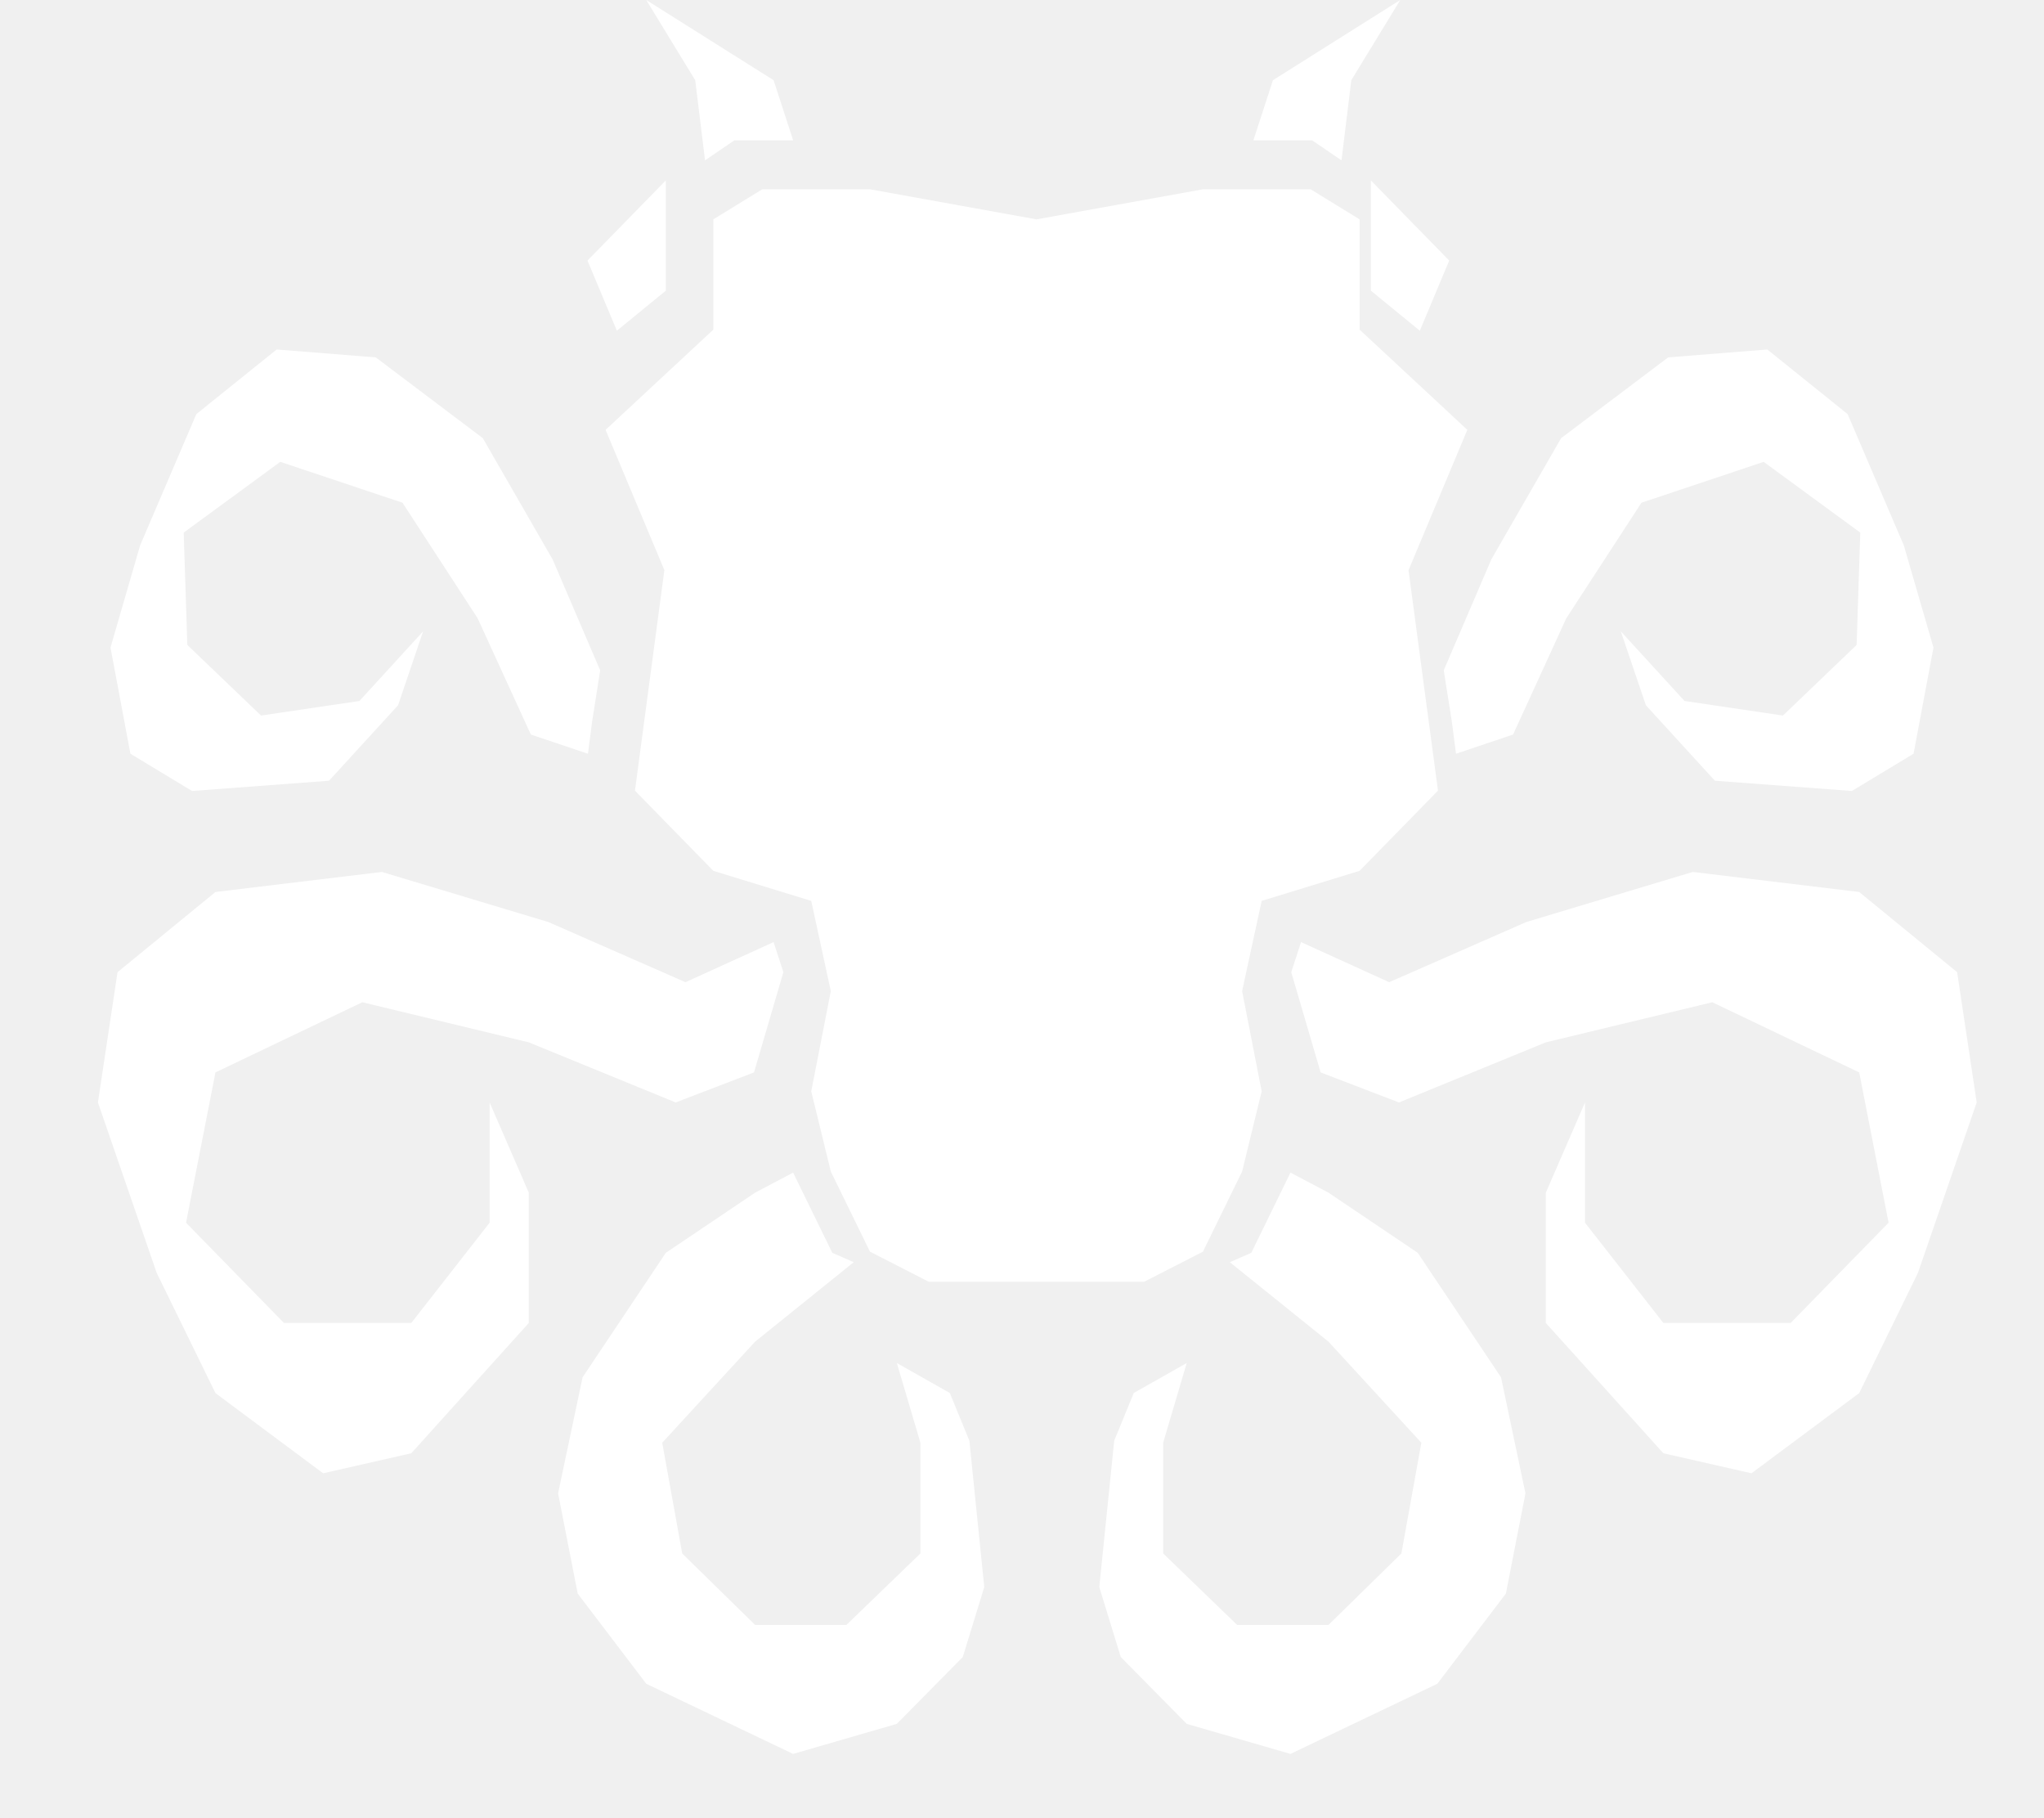
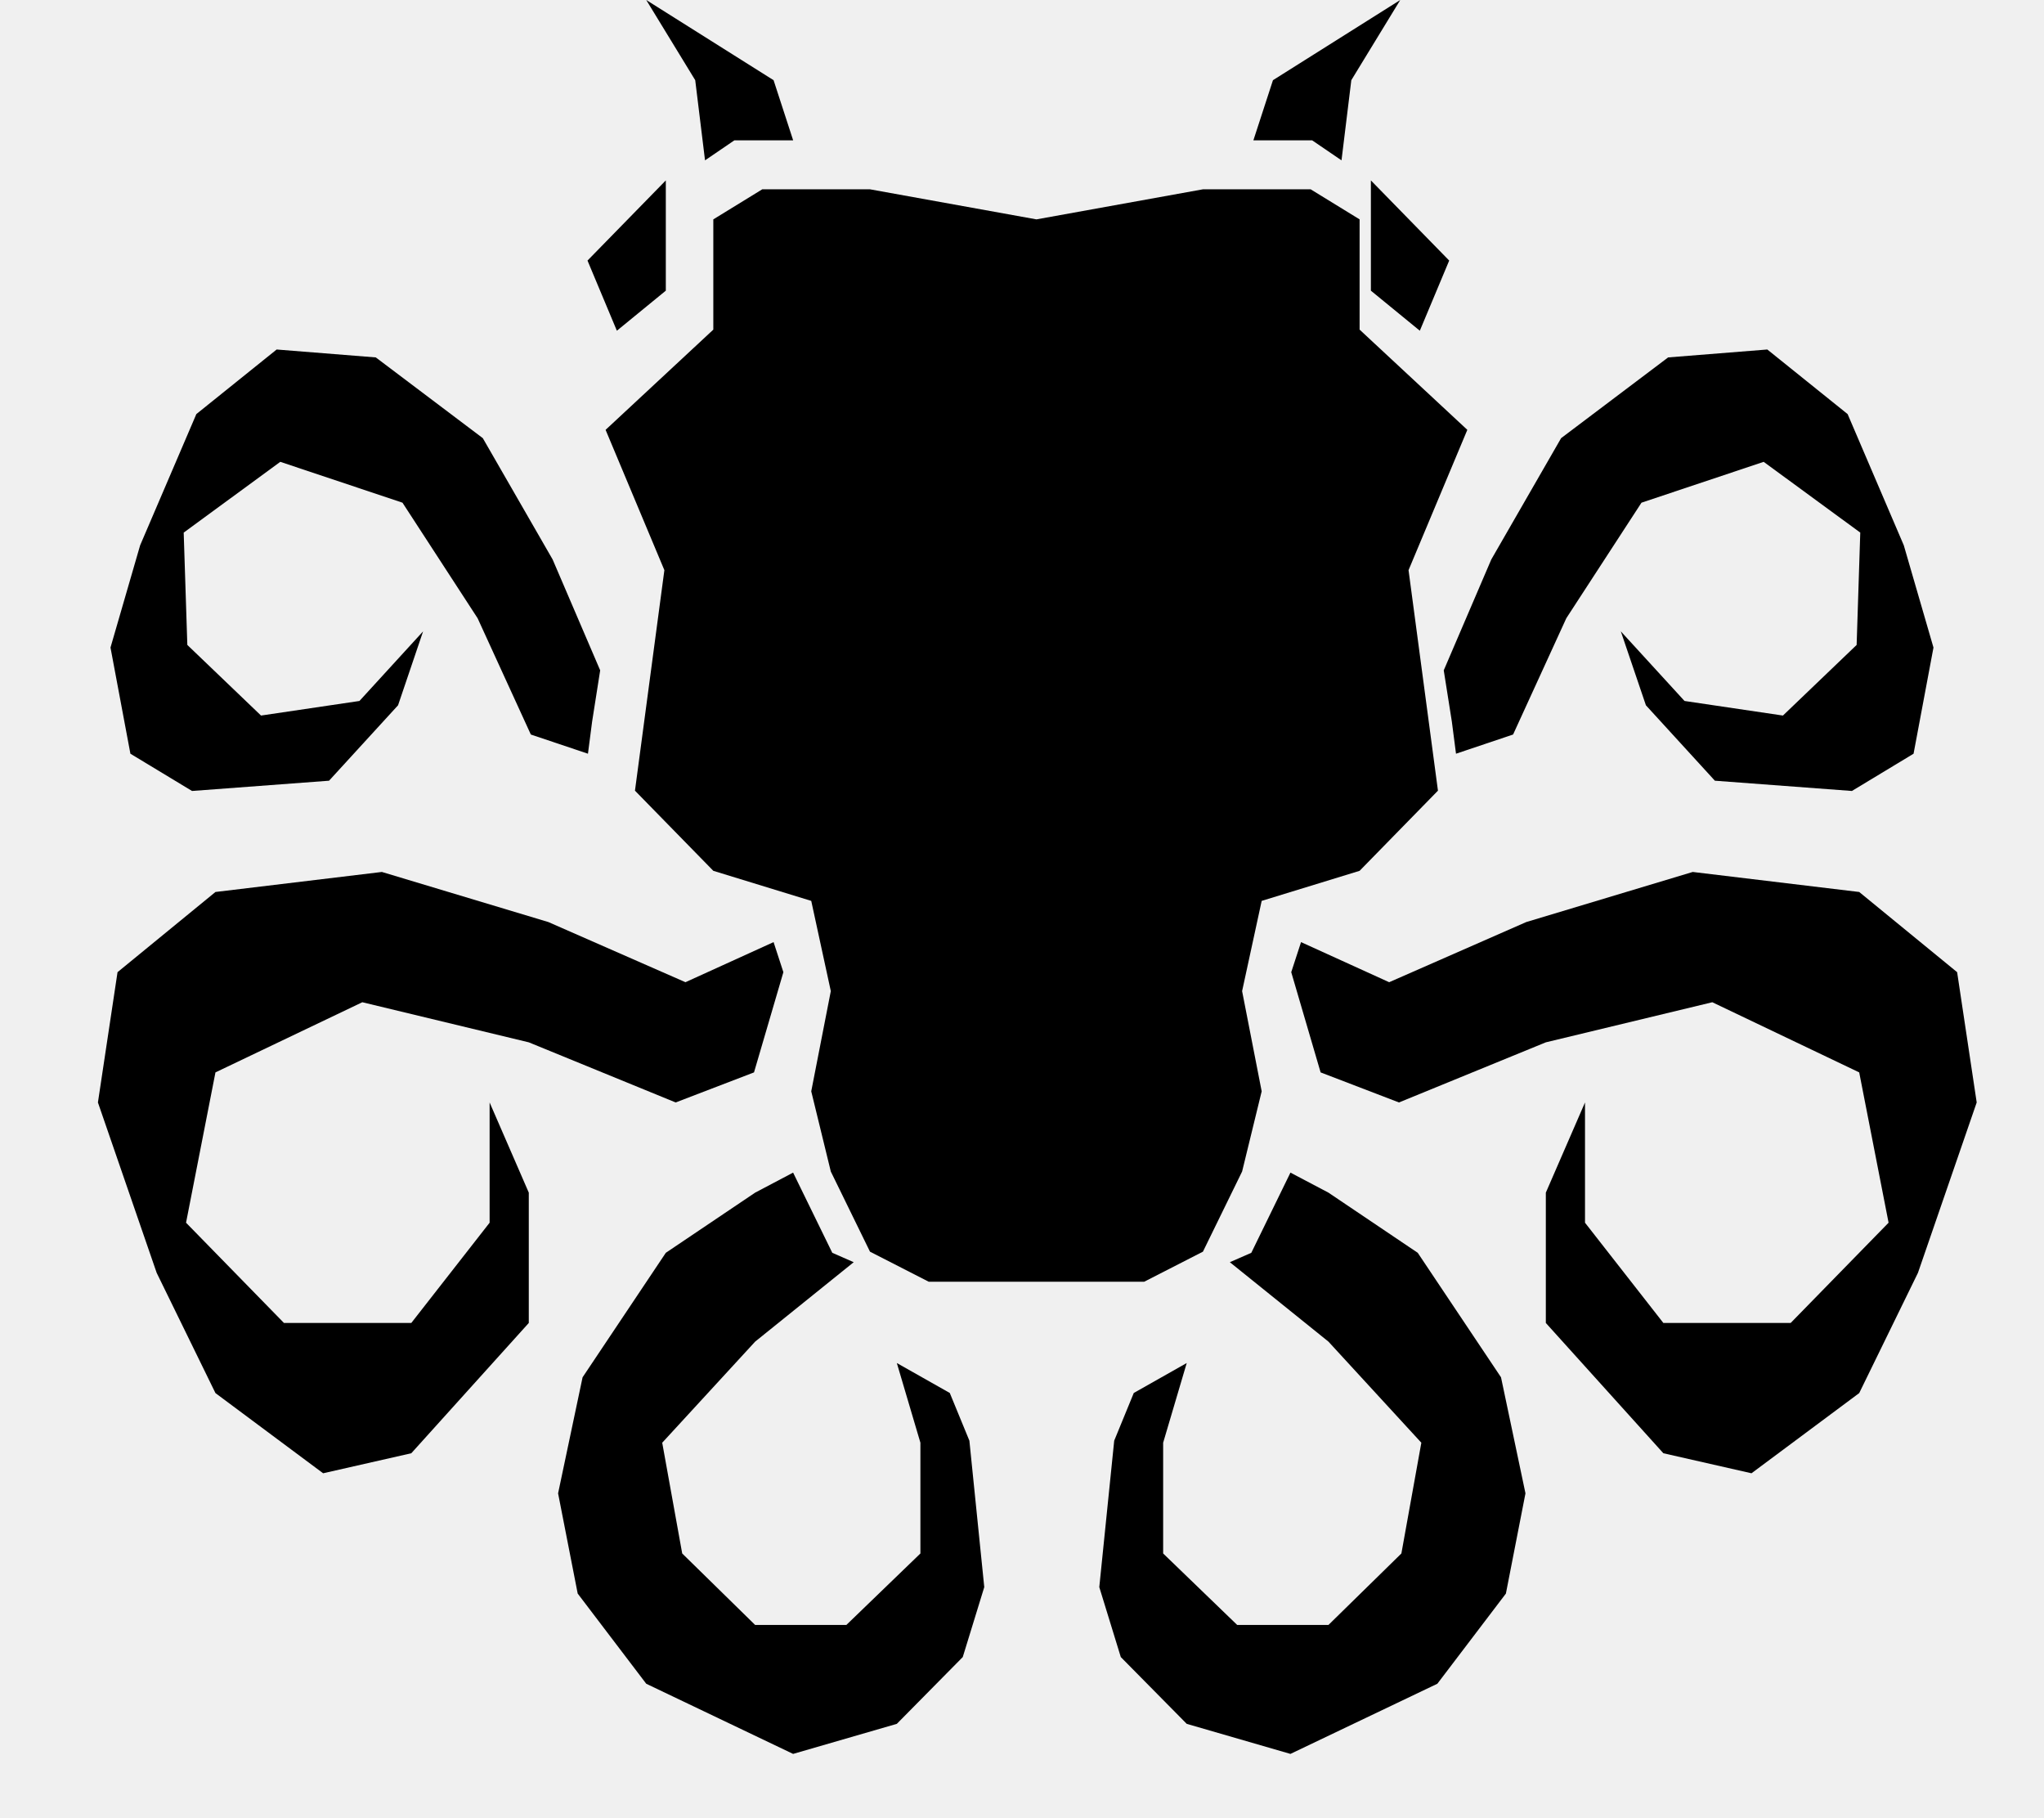
<svg xmlns="http://www.w3.org/2000/svg" width="54" height="48" viewBox="0 0 54 48" fill="none">
-   <path d="M17.85 29.118L19.92 28.324L20.696 25.677L20.437 24.883L18.109 25.942L14.487 24.353L10.089 23.03L5.692 23.559L3.105 25.677L2.587 29.118L4.139 33.618L5.692 36.794L8.537 38.912L10.866 38.383L13.97 34.942V31.5L12.935 29.118V32.294L10.866 34.942H7.502L4.915 32.294L5.692 28.324L9.572 26.471L13.97 27.53L17.85 29.118Z" fill="white" />
-   <path d="M36.959 29.118L34.889 28.324L34.113 25.677L34.372 24.883L36.7 25.942L40.322 24.353L44.72 23.03L49.118 23.559L51.705 25.677L52.222 29.118L50.67 33.618L49.118 36.794L46.272 38.912L43.944 38.383L40.839 34.942V31.5L41.874 29.118V32.294L43.944 34.942H47.307L49.894 32.294L49.118 28.324L45.237 26.471L40.839 27.53L36.959 29.118Z" fill="white" />
-   <path d="M39.974 19.4L38.466 19.907L38.356 19.059L38.142 17.705L39.398 14.777L41.243 11.572L44.07 9.44L46.69 9.231L48.812 10.937L50.296 14.403L51.08 17.103L50.554 19.907L48.925 20.891L45.305 20.62L43.483 18.628L42.82 16.675L44.503 18.514L47.103 18.899L49.05 17.034L49.146 14.067L46.594 12.198L43.366 13.277L41.38 16.329L39.974 19.4Z" fill="white" />
-   <path d="M14.024 19.4L15.533 19.907L15.643 19.059L15.856 17.705L14.6 14.777L12.755 11.572L9.928 9.44L7.309 9.231L5.187 10.937L3.702 14.403L2.919 17.103L3.445 19.907L5.073 20.891L8.693 20.62L10.516 18.628L11.178 16.675L9.496 18.514L6.896 18.899L4.949 17.034L4.853 14.067L7.405 12.198L10.633 13.277L12.618 16.329L14.024 19.4Z" fill="white" />
-   <path d="M19.95 35.435L22.554 33.337L21.988 33.089L20.953 30.971L19.95 31.5L17.59 33.089L15.391 36.377L14.744 39.442L15.262 42.089L17.073 44.471L20.953 46.324L23.693 45.53L25.435 43.766L26.003 41.919L25.61 38.051L25.092 36.791L23.693 36L24.316 38.105L24.316 41.03L22.36 42.918L19.95 42.918L18.023 41.03L17.495 38.105L19.95 35.435Z" fill="white" />
-   <path d="M35.096 35.435L32.491 33.337L33.058 33.089L34.092 30.971L35.096 31.5L37.455 33.089L39.655 36.377L40.301 39.442L39.784 42.089L37.973 44.471L34.092 46.324L31.352 45.53L29.61 43.766L29.042 41.919L29.436 38.051L29.953 36.791L31.352 36L30.729 38.105L30.729 41.03L32.685 42.918L35.096 42.918L37.023 41.03L37.55 38.105L35.096 35.435Z" fill="white" />
-   <path d="M18.845 8.706V5.794L20.138 5H22.984L27.382 5.794L31.78 5H34.626L35.919 5.794V8.706L38.765 11.353L37.212 15.059L37.989 20.883L35.919 23L33.332 23.794L32.815 26.177L33.332 28.824L32.815 30.942L31.78 33.059L30.228 33.853H27.382H24.536L22.984 33.059L21.949 30.942L21.432 28.824L21.949 26.177L21.432 23.794L18.845 23L16.775 20.883L17.552 15.059L15.999 11.353L18.845 8.706Z" fill="white" />
-   <path d="M15.521 6.882L16.297 8.735L17.59 7.677V4.765L15.521 6.882Z" fill="white" />
-   <path d="M38.286 6.882L37.51 8.735L36.217 7.677V4.765L38.286 6.882Z" fill="white" />
-   <path d="M18.367 2.118L18.626 4.235L19.402 3.706H20.954L20.437 2.118L17.073 0L18.367 2.118Z" fill="white" />
-   <path d="M35.7 2.118L35.441 4.235L34.665 3.706H33.113L33.63 2.118L36.993 0L35.7 2.118Z" fill="white" />
+   <path d="M17.85 29.118L19.92 28.324L20.696 25.677L20.437 24.883L18.109 25.942L14.487 24.353L10.089 23.03L5.692 23.559L3.105 25.677L2.587 29.118L4.139 33.618L5.692 36.794L8.537 38.912L10.866 38.383L13.97 34.942V31.5L12.935 29.118V32.294L10.866 34.942H7.502L4.915 32.294L5.692 28.324L9.572 26.471L13.97 27.53L17.85 29.118Z" fill="#000000" />
+   <path d="M36.959 29.118L34.889 28.324L34.113 25.677L34.372 24.883L36.7 25.942L40.322 24.353L44.72 23.03L49.118 23.559L51.705 25.677L52.222 29.118L50.67 33.618L49.118 36.794L46.272 38.912L43.944 38.383L40.839 34.942V31.5L41.874 29.118V32.294L43.944 34.942H47.307L49.894 32.294L49.118 28.324L45.237 26.471L40.839 27.53L36.959 29.118Z" fill="#000000" />
+   <path d="M39.974 19.4L38.466 19.907L38.356 19.059L38.142 17.705L39.398 14.777L41.243 11.572L44.07 9.44L46.69 9.231L48.812 10.937L50.296 14.403L51.08 17.103L50.554 19.907L48.925 20.891L45.305 20.62L43.483 18.628L42.82 16.675L44.503 18.514L47.103 18.899L49.05 17.034L49.146 14.067L46.594 12.198L43.366 13.277L41.38 16.329L39.974 19.4Z" fill="#000000" />
+   <path d="M14.024 19.4L15.533 19.907L15.643 19.059L15.856 17.705L14.6 14.777L12.755 11.572L9.928 9.44L7.309 9.231L5.187 10.937L3.702 14.403L2.919 17.103L3.445 19.907L5.073 20.891L8.693 20.62L10.516 18.628L11.178 16.675L9.496 18.514L6.896 18.899L4.949 17.034L4.853 14.067L7.405 12.198L10.633 13.277L12.618 16.329L14.024 19.4Z" fill="#000000" />
+   <path d="M19.95 35.435L22.554 33.337L21.988 33.089L20.953 30.971L19.95 31.5L17.59 33.089L15.391 36.377L14.744 39.442L15.262 42.089L17.073 44.471L20.953 46.324L23.693 45.53L25.435 43.766L26.003 41.919L25.61 38.051L25.092 36.791L23.693 36L24.316 38.105L24.316 41.03L22.36 42.918L19.95 42.918L18.023 41.03L17.495 38.105L19.95 35.435Z" fill="#000000" />
+   <path d="M35.096 35.435L32.491 33.337L33.058 33.089L34.092 30.971L35.096 31.5L37.455 33.089L39.655 36.377L40.301 39.442L39.784 42.089L37.973 44.471L34.092 46.324L31.352 45.53L29.61 43.766L29.042 41.919L29.436 38.051L29.953 36.791L31.352 36L30.729 38.105L30.729 41.03L32.685 42.918L35.096 42.918L37.023 41.03L37.55 38.105L35.096 35.435Z" fill="#000000" />
+   <path d="M18.845 8.706V5.794L20.138 5H22.984L27.382 5.794L31.78 5H34.626L35.919 5.794V8.706L38.765 11.353L37.212 15.059L37.989 20.883L35.919 23L33.332 23.794L32.815 26.177L33.332 28.824L32.815 30.942L31.78 33.059L30.228 33.853H27.382H24.536L22.984 33.059L21.949 30.942L21.432 28.824L21.949 26.177L21.432 23.794L18.845 23L16.775 20.883L17.552 15.059L15.999 11.353L18.845 8.706Z" fill="#000000" />
+   <path d="M15.521 6.882L16.297 8.735L17.59 7.677V4.765L15.521 6.882Z" fill="#000000" />
+   <path d="M38.286 6.882L37.51 8.735L36.217 7.677V4.765L38.286 6.882Z" fill="#000000" />
+   <path d="M18.367 2.118L18.626 4.235L19.402 3.706H20.954L20.437 2.118L17.073 0L18.367 2.118Z" fill="#000000" />
+   <path d="M35.7 2.118L35.441 4.235L34.665 3.706H33.113L33.63 2.118L36.993 0L35.7 2.118Z" fill="#000000" />
</svg>
